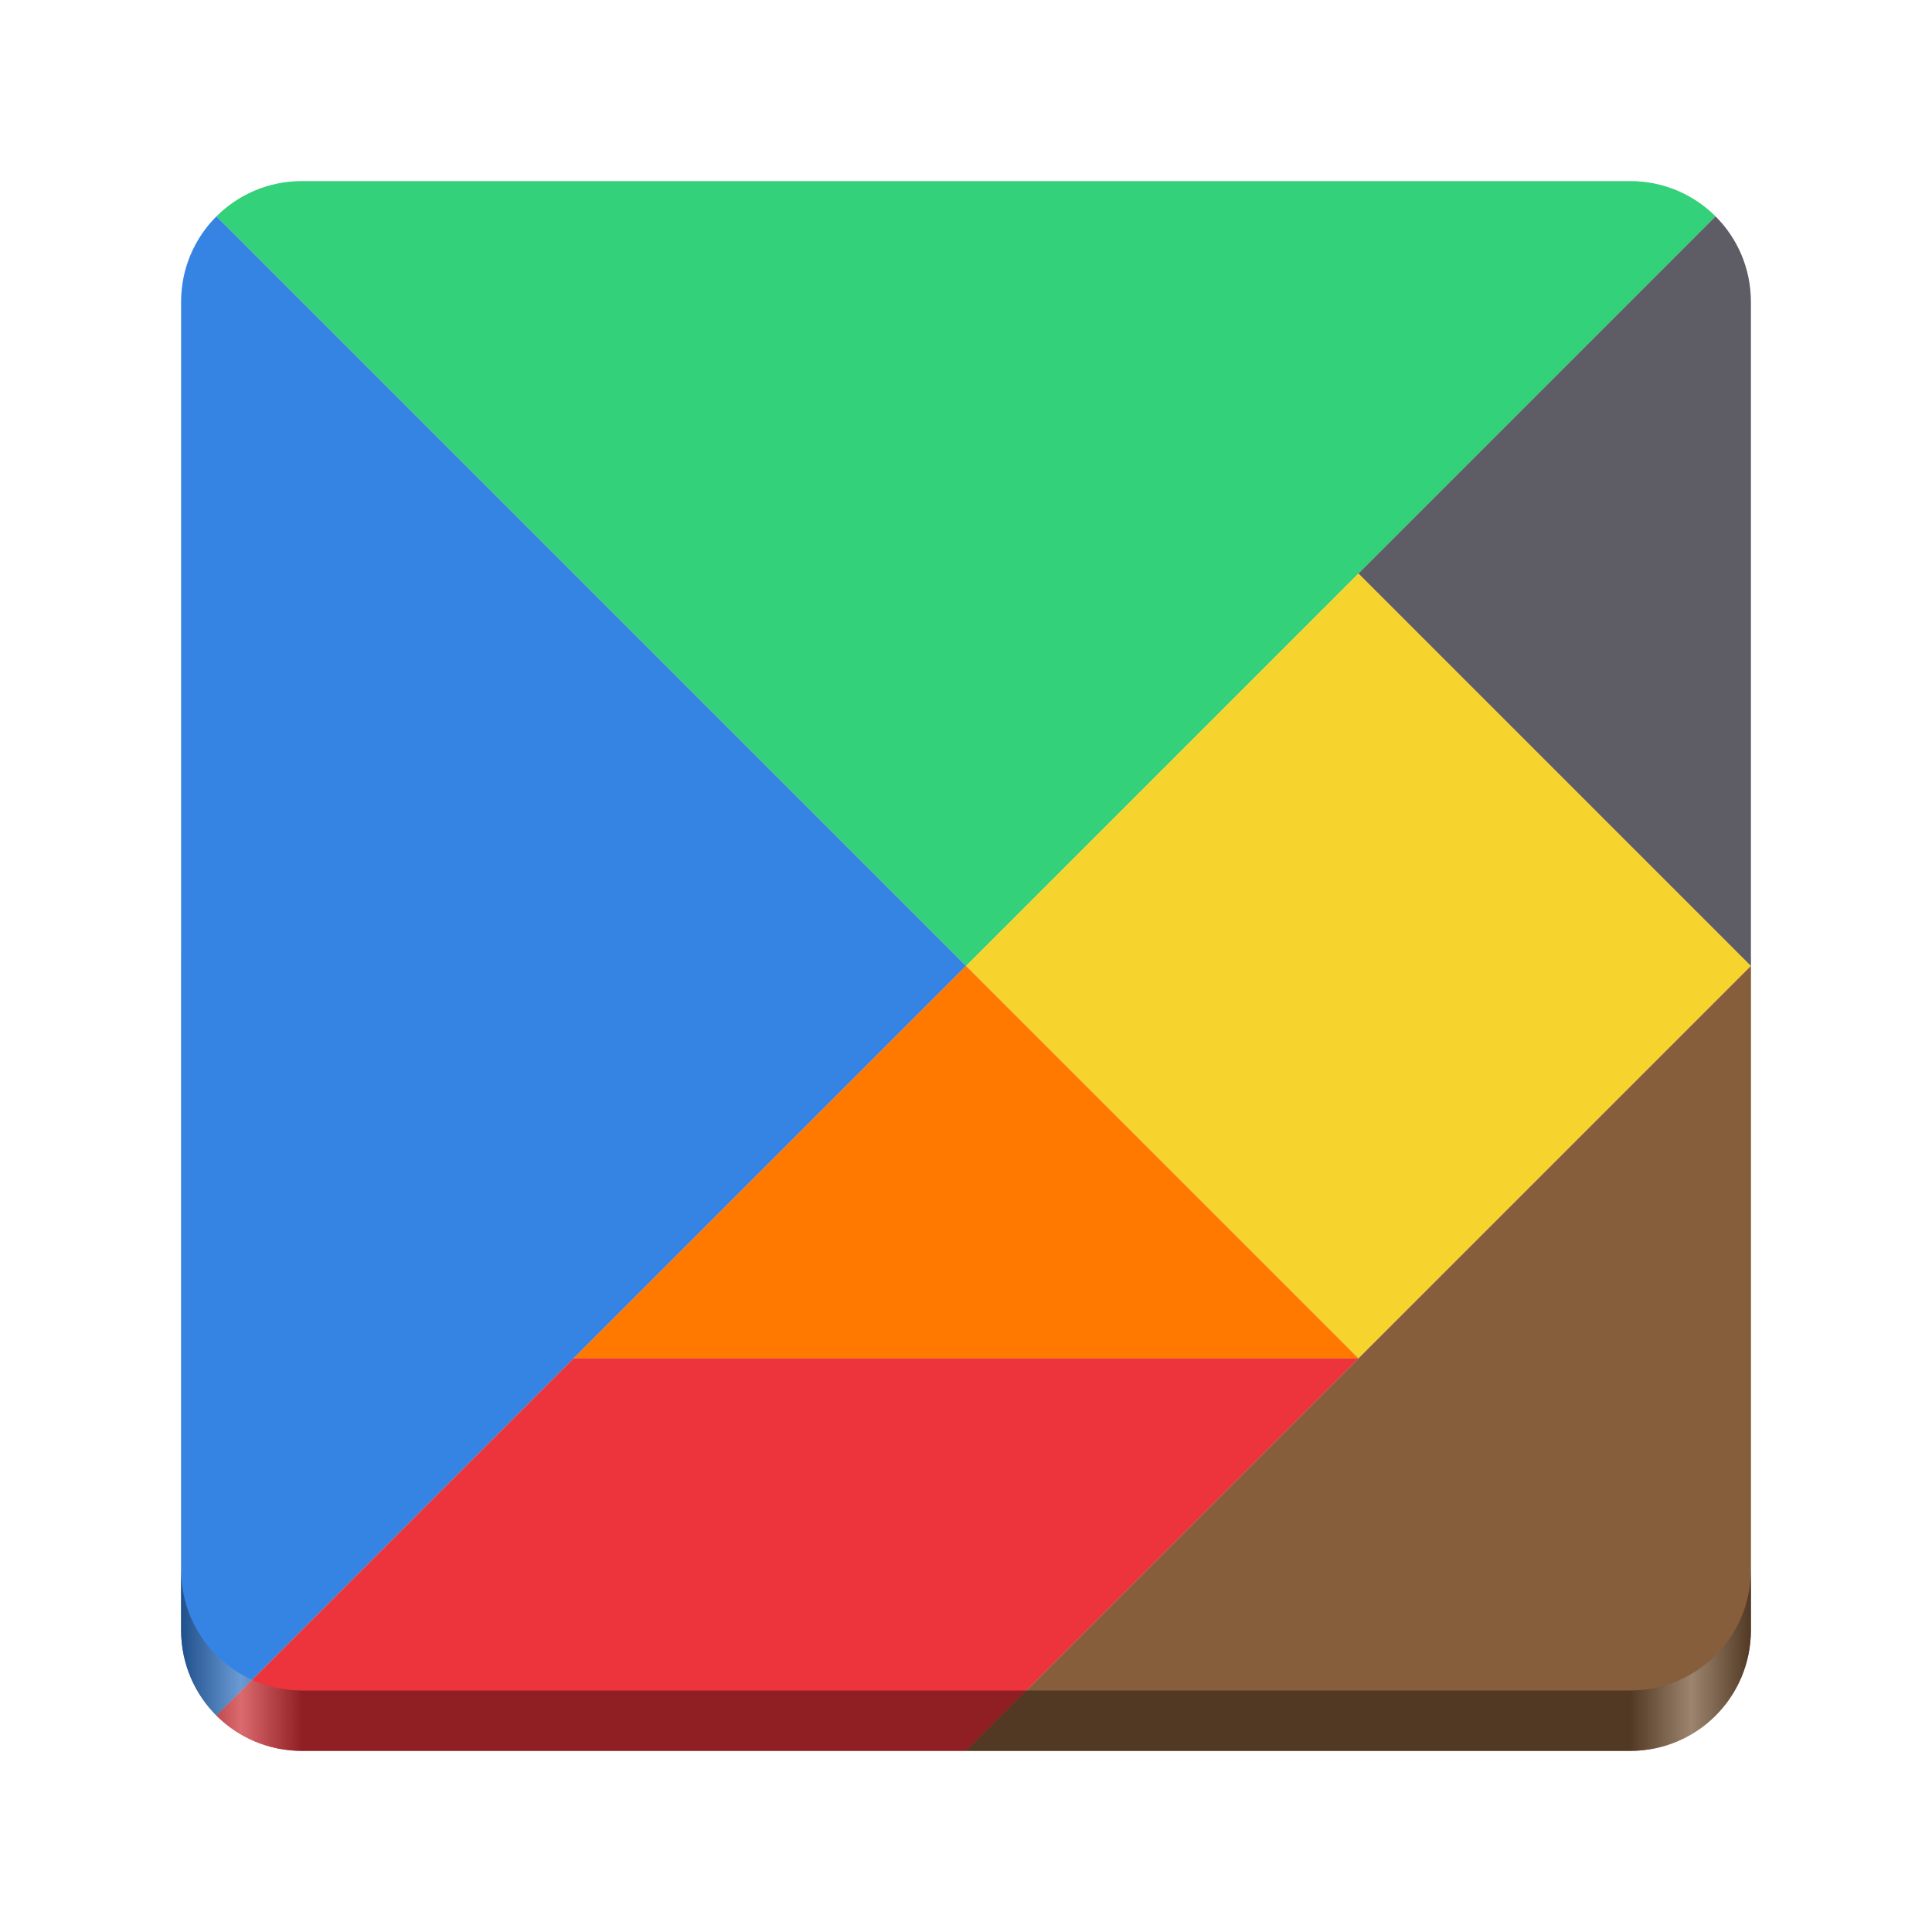
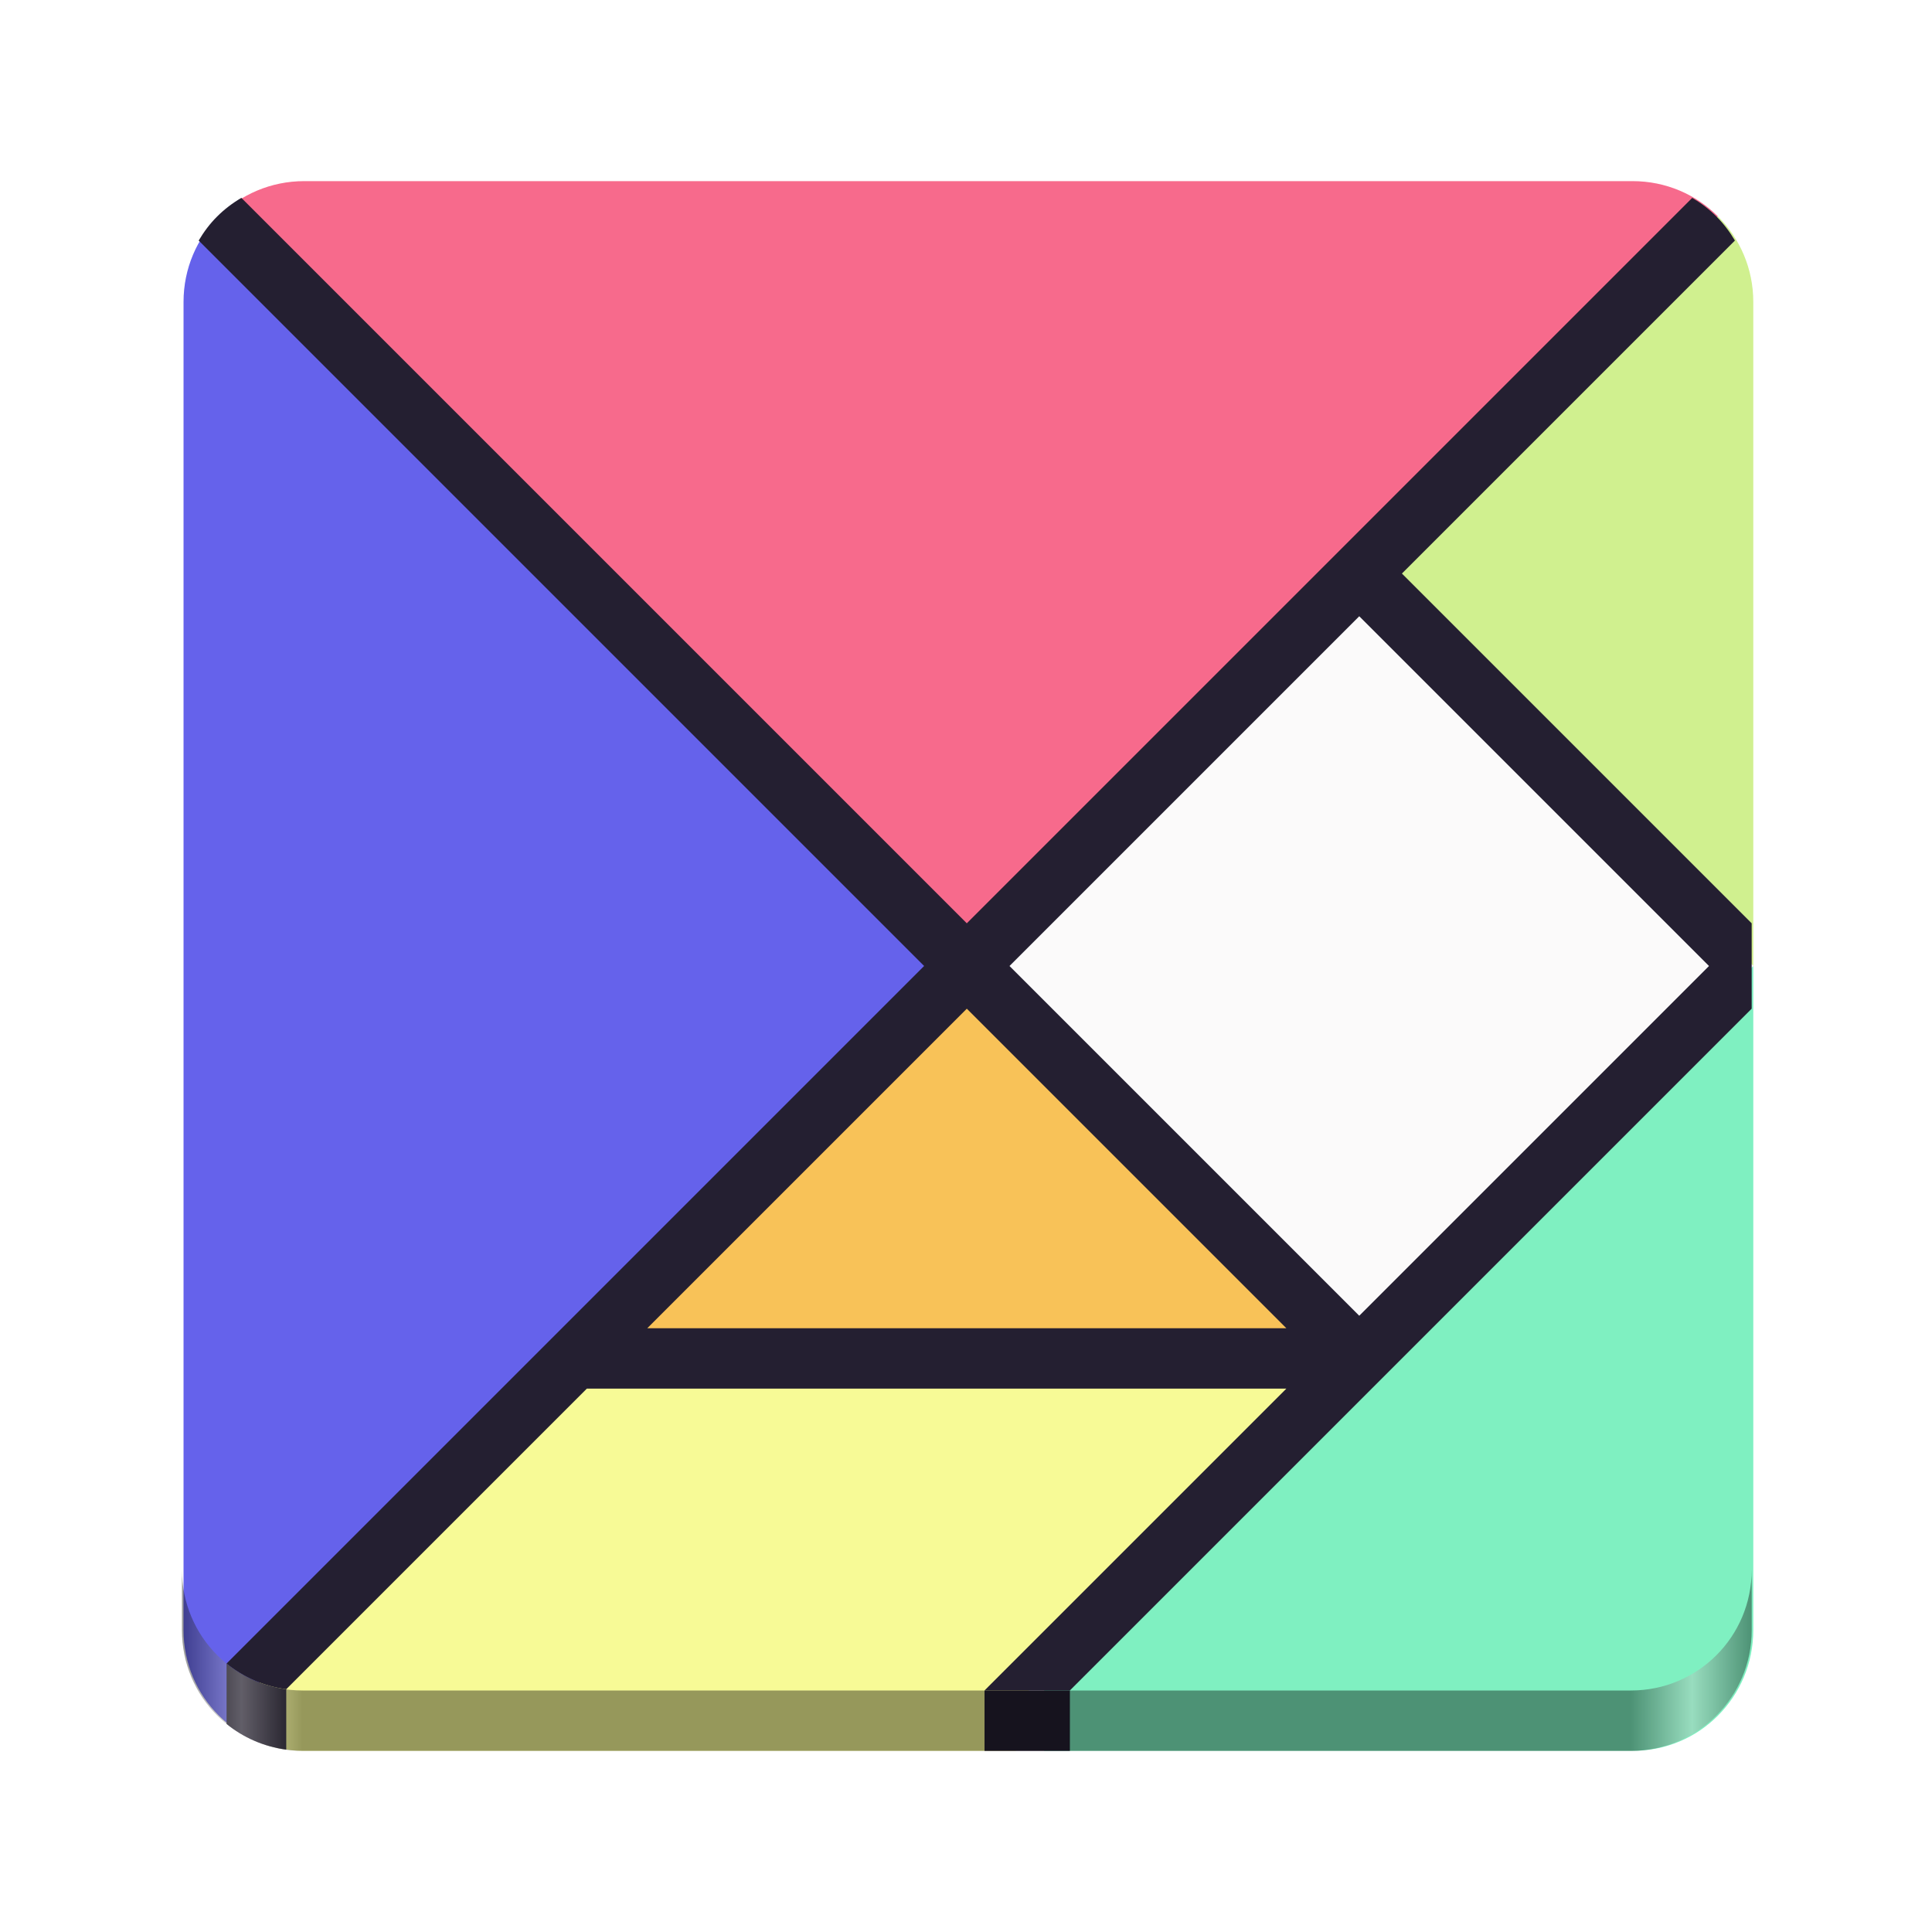
- <svg xmlns="http://www.w3.org/2000/svg" xmlns:xlink="http://www.w3.org/1999/xlink" width="128" height="128" id="svg11300" version="1.0" style="display:inline;enable-background:new" viewBox="0 0 128 128" enable-background="new">
-   <defs id="defs3">
-     <linearGradient y2="-449.394" x2="536.596" y1="-449.394" x1="88.596" gradientTransform="matrix(0.2321429,0,0,0.1973684,-8.56688,204.6962)" gradientUnits="userSpaceOnUse" id="linearGradient1138" xlink:href="#linearGradient1153" />
-     <linearGradient id="linearGradient1153">
-       <stop style="stop-color:#000000;stop-opacity:1" offset="0" id="stop1141" />
-       <stop id="stop1143" offset="0.038" style="stop-color:#c0bfbc;stop-opacity:1" />
-       <stop style="stop-color:#000000;stop-opacity:1" offset="0.077" id="stop1145" />
-       <stop id="stop1147" offset="0.923" style="stop-color:#000000;stop-opacity:1" />
-       <stop style="stop-color:#c0bfbc;stop-opacity:1" offset="0.962" id="stop1149" />
-       <stop style="stop-color:#000000;stop-opacity:1" offset="1" id="stop1151" />
-     </linearGradient>
-     <linearGradient y2="-449.394" x2="536.596" y1="-449.394" x1="88.596" gradientTransform="matrix(0.2321429,0,0,0.1973684,-8.56688,204.6962)" gradientUnits="userSpaceOnUse" id="linearGradient1064" xlink:href="#linearGradient1073" />
-     <linearGradient id="linearGradient1073">
-       <stop id="stop1060" offset="0" style="stop-color:#77767b;stop-opacity:1" />
-       <stop style="stop-color:#c0bfbc;stop-opacity:1" offset="0.038" id="stop1062" />
-       <stop id="stop1064" offset="0.077" style="stop-color:#9a9996;stop-opacity:1" />
-       <stop style="stop-color:#9a9996;stop-opacity:1" offset="0.923" id="stop1067" />
-       <stop id="stop1069" offset="0.962" style="stop-color:#c0bfbc;stop-opacity:1" />
-       <stop id="stop1071" offset="1" style="stop-color:#77767b;stop-opacity:1" />
-     </linearGradient>
-   </defs>
-   <g id="g924">
-     <rect ry="8" rx="8" y="56" x="12" height="60" width="104" id="rect1048" style="display:inline;opacity:1;vector-effect:none;fill:url(#linearGradient1064);fill-opacity:1;stroke:none;stroke-width:0.25;stroke-linecap:butt;stroke-linejoin:miter;stroke-miterlimit:4;stroke-dasharray:none;stroke-dashoffset:0;stroke-opacity:1;marker:none;marker-start:none;marker-mid:none;marker-end:none;paint-order:normal;enable-background:new" />
-     <rect style="display:inline;opacity:1;vector-effect:none;fill:#deddda;fill-opacity:1;stroke:none;stroke-width:0.25;stroke-linecap:butt;stroke-linejoin:miter;stroke-miterlimit:4;stroke-dasharray:none;stroke-dashoffset:0;stroke-opacity:1;marker:none;marker-start:none;marker-mid:none;marker-end:none;paint-order:normal;enable-background:new" id="rect929-36-9" width="104" height="100" x="12" y="12" rx="8" ry="8" />
-     <g id="g1044" transform="matrix(1.368421,0,0,1.368421,-23.57895,-256.2105)" style="display:inline;stroke-width:0.731;enable-background:new">
-       <path style="fill:#33d17a;stroke:none;stroke-width:1px;stroke-linecap:butt;stroke-linejoin:miter;stroke-opacity:1" d="m 28,28 c -2.216,0 -4.216,0.892 -5.662,2.338 L 72,80 121.662,30.338 C 120.216,28.892 118.216,28 116,28 Z" transform="matrix(0.7307692,0,0,0.7307692,11.38462,175.5385)" id="path975" />
-       <path style="fill:#3584e4;fill-opacity:1;stroke:none;stroke-width:1px;stroke-linecap:butt;stroke-linejoin:miter;stroke-opacity:1" d="M 22.338,30.338 C 20.892,31.784 20,33.784 20,36 v 88 c 0,2.216 0.892,4.216 2.338,5.662 L 72,80 Z" transform="matrix(0.7307692,0,0,0.7307692,11.38462,175.5385)" id="path977" />
-       <path style="fill:#5e5c64;stroke:none;stroke-width:1px;stroke-linecap:butt;stroke-linejoin:miter;stroke-opacity:1" d="M 121.662,30.338 98,54 124,80 V 36 c 0,-2.216 -0.892,-4.216 -2.338,-5.662 z" id="path979" transform="matrix(0.7307692,0,0,0.7307692,11.38462,175.5385)" />
-       <rect y="210.718" x="-120.208" height="26.87" width="26.87" id="rect981" style="display:inline;opacity:1;vector-effect:none;fill:#f6d32d;fill-opacity:1;stroke:none;stroke-width:0.183;stroke-linecap:butt;stroke-linejoin:miter;stroke-miterlimit:4;stroke-dasharray:none;stroke-dashoffset:0;stroke-opacity:1;marker:none;marker-start:none;marker-mid:none;marker-end:none;paint-order:normal;enable-background:new" transform="rotate(-45)" />
-       <path style="fill:#865e3c;stroke:none;stroke-width:1px;stroke-linecap:butt;stroke-linejoin:miter;stroke-opacity:1" d="m 124,80 -52,52 h 44 c 4.432,0 8,-3.568 8,-8 z" transform="matrix(0.7307692,0,0,0.7307692,11.38462,175.5385)" id="path983" />
-       <path style="fill:#ff7800;fill-opacity:1;stroke:none;stroke-width:0.731px;stroke-linecap:butt;stroke-linejoin:miter;stroke-opacity:1" d="M 83,253 H 45 l 19,-19 z" id="path985" />
-       <path style="fill:#ed333b;fill-opacity:1;stroke:none;stroke-width:1px;stroke-linecap:butt;stroke-linejoin:miter;stroke-opacity:1" d="M 46,106 22.338,129.662 C 23.784,131.108 25.784,132 28,132 h 44 l 26,-26 z" transform="matrix(0.7307692,0,0,0.7307692,11.38462,175.5385)" id="path1013" />
+ <svg xmlns="http://www.w3.org/2000/svg" height="128px" viewBox="0 0 128 128" width="128px">
+   <filter id="a" height="100%" width="100%" x="0%" y="0%">
+     <feColorMatrix in="SourceGraphic" type="matrix" values="0 0 0 0 1 0 0 0 0 1 0 0 0 0 1 0 0 0 1 0" />
+   </filter>
+   <mask id="b">
+     <g filter="url(#a)">
+       <rect fill-opacity="0.35" height="128" width="128" />
    </g>
-     <path style="display:inline;opacity:0.393;vector-effect:none;fill:url(#linearGradient1138);fill-opacity:1;stroke:none;stroke-width:0.25;stroke-linecap:butt;stroke-linejoin:miter;stroke-miterlimit:4;stroke-dasharray:none;stroke-dashoffset:0;stroke-opacity:1;marker:none;marker-start:none;marker-mid:none;marker-end:none;paint-order:normal;enable-background:new" d="m 12,104 v 4 c 0,4.432 3.568,8 8,8 h 88 c 4.432,0 8,-3.568 8,-8 v -4 c 0,4.432 -3.568,8 -8,8 H 20 c -4.432,0 -8,-3.568 -8,-8 z" id="rect1134" />
+   </mask>
+   <clipPath id="c">
+     <rect height="152" width="192" />
+   </clipPath>
+   <mask id="d">
+     <g filter="url(#a)">
+       <rect fill-opacity="0.393" height="128" width="128" />
+     </g>
+   </mask>
+   <linearGradient id="e" gradientTransform="matrix(0.232143 0 0 0.197368 -8.513947 204.6962)" gradientUnits="userSpaceOnUse" x1="88.596" x2="536.596" y1="-449.394" y2="-449.394">
+     <stop offset="0" />
+     <stop offset="0.038" stop-color="#c0bfbc" />
+     <stop offset="0.077" />
+     <stop offset="0.923" />
+     <stop offset="0.962" stop-color="#c0bfbc" />
+     <stop offset="1" />
+   </linearGradient>
+   <clipPath id="f">
+     <rect height="152" width="192" />
+   </clipPath>
+   <g clip-path="url(#c)" mask="url(#b)">
+     <path d="m 161 15 l 6.562 -6.562 l -6.562 -6.562 z m 0 0" fill="#241f31" />
+   </g>
+   <path d="m 20.16 12 c -2.219 0 -4.219 0.891 -5.664 2.336 l 49.664 49.664 l 49.66 -49.664 c -1.445 -1.445 -3.445 -2.336 -5.66 -2.336 z m 0 0" fill="#f76a8c" />
+   <path d="m 113.82 14.336 l -23.66 23.664 l 26 26 v -44 c 0 -2.215 -0.895 -4.215 -2.34 -5.664 z m 0 0" fill="#d0f08f" />
+   <path d="m 64.16 64 l 26 -26 l 26 26 l -26 26 z m 0 0" fill="#fbfafa" />
+   <path d="m 116.16 64 l -46.977 46.977 v 5.023 h 38.977 c 4.43 0 8 -3.566 8 -8 z m 0 0" fill="#7ff0c1" />
+   <path d="m 90.16 90 h -52 l 26 -26 z m 0 0" fill="#f8c258" />
+   <path d="m 38.16 90 l -23.664 23.66 c 1.445 1.449 3.445 2.34 5.664 2.34 h 47.148 v -3.152 l 22.852 -22.848 z m 0 0" fill="#f7fa96" />
+   <path d="m 14.496 14.336 c -1.445 1.449 -2.336 3.449 -2.336 5.664 v 88 c 0 2.215 0.891 4.215 2.336 5.66 c 0.758 0.762 1.672 1.359 2.688 1.766 v -4.453 l 46.977 -46.973 z m 0 0" fill="#6562eb" />
+   <g fill="#241f31">
+     <path d="m 15.992 13.109 c -0.586 0.344 -1.125 0.754 -1.602 1.23 c -0.477 0.473 -0.883 1.016 -1.227 1.598 l 48.062 48.062 l -46.215 46.215 c 1.105 0.898 2.461 1.5 3.953 1.703 l 19.918 -19.918 h 46.344 l -20 20 h 5.656 l 45.172 -45.172 v -5.656 l -23.172 -23.172 l 22.062 -22.062 c -0.344 -0.582 -0.754 -1.125 -1.23 -1.598 c -0.477 -0.477 -1.016 -0.887 -1.598 -1.23 l -48.062 48.062 z m 74.062 27.719 l 23.172 23.172 l -23.172 23.172 l -23.172 -23.172 z m -26 26 l 21.172 21.172 h -42.344 z m 0 0" />
+     <path d="m 15.012 110.215 v 4 c 1.105 0.898 2.461 1.5 3.953 1.703 v -4 c -1.492 -0.203 -2.848 -0.805 -3.953 -1.703 z m 0 0" />
+     <path d="m 65.227 112 h 5.656 v 4 h -5.656 z m 0 0" />
+   </g>
+   <g clip-path="url(#f)" mask="url(#d)">
+     <path d="m 12.055 104 v 4 c 0 4.434 3.566 8 8 8 h 88 c 4.43 0 8 -3.566 8 -8 v -4 c 0 4.434 -3.57 8 -8 8 h -88 c -4.434 0 -8 -3.566 -8 -8 z m 0 0" fill="url(#e)" />
  </g>
</svg>
